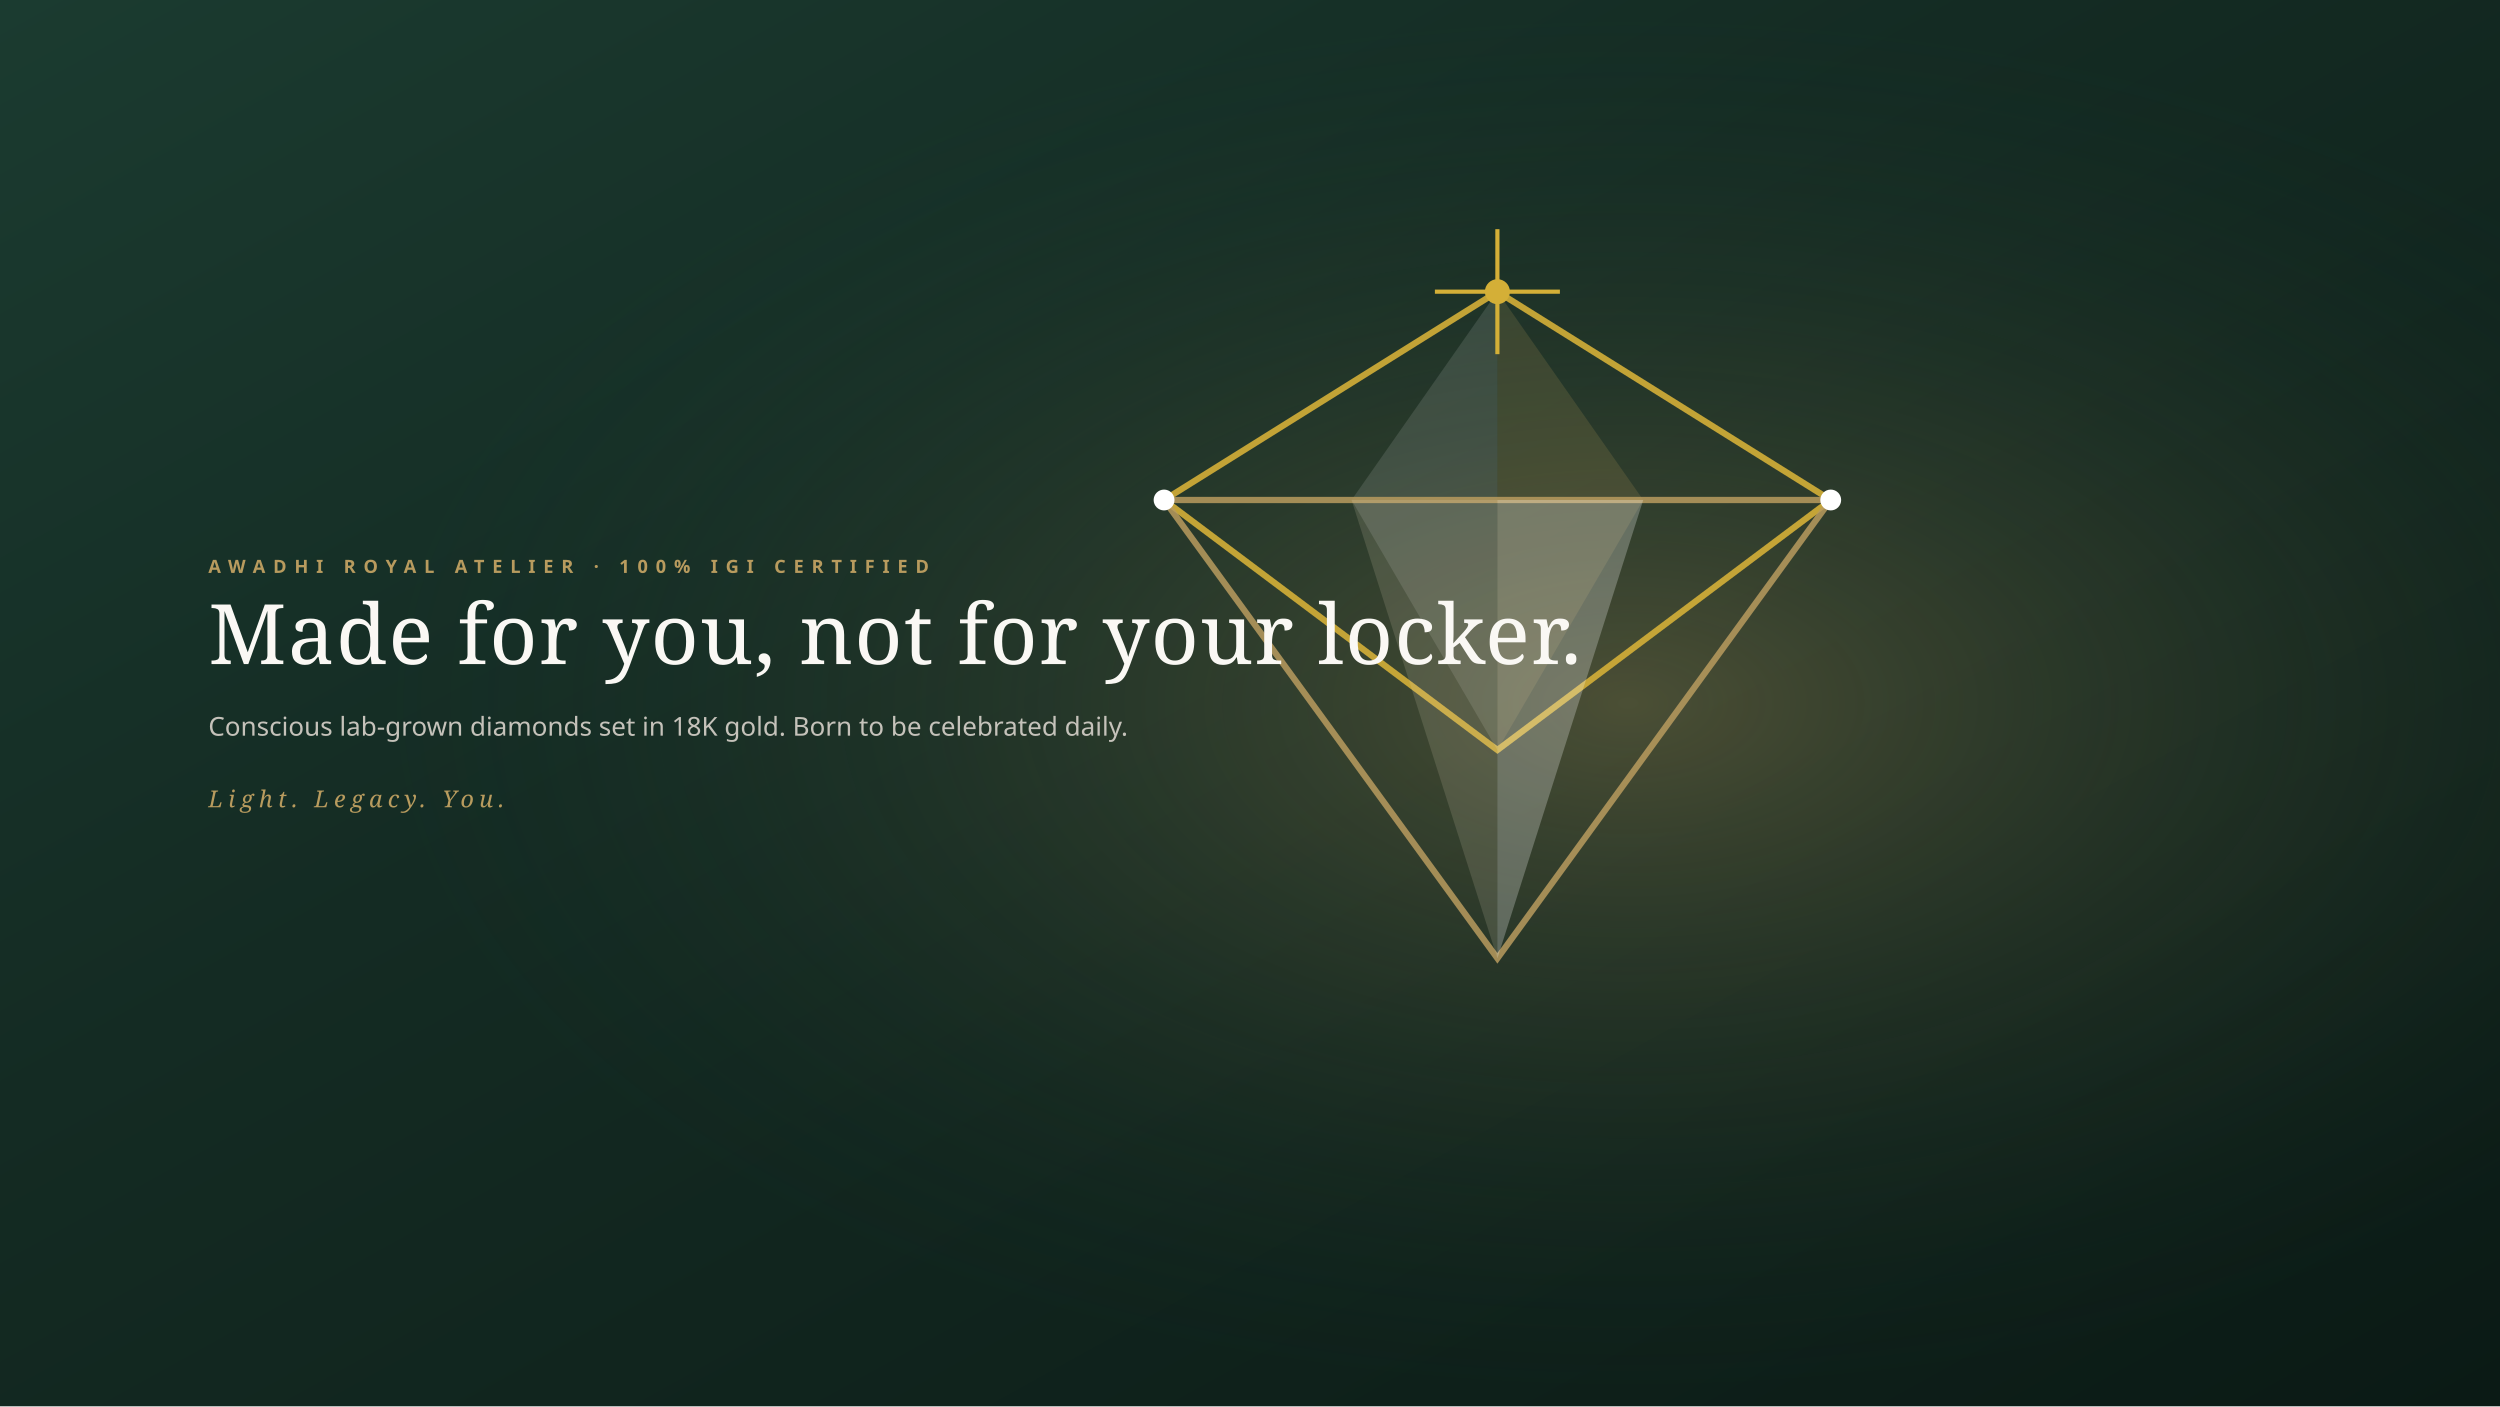
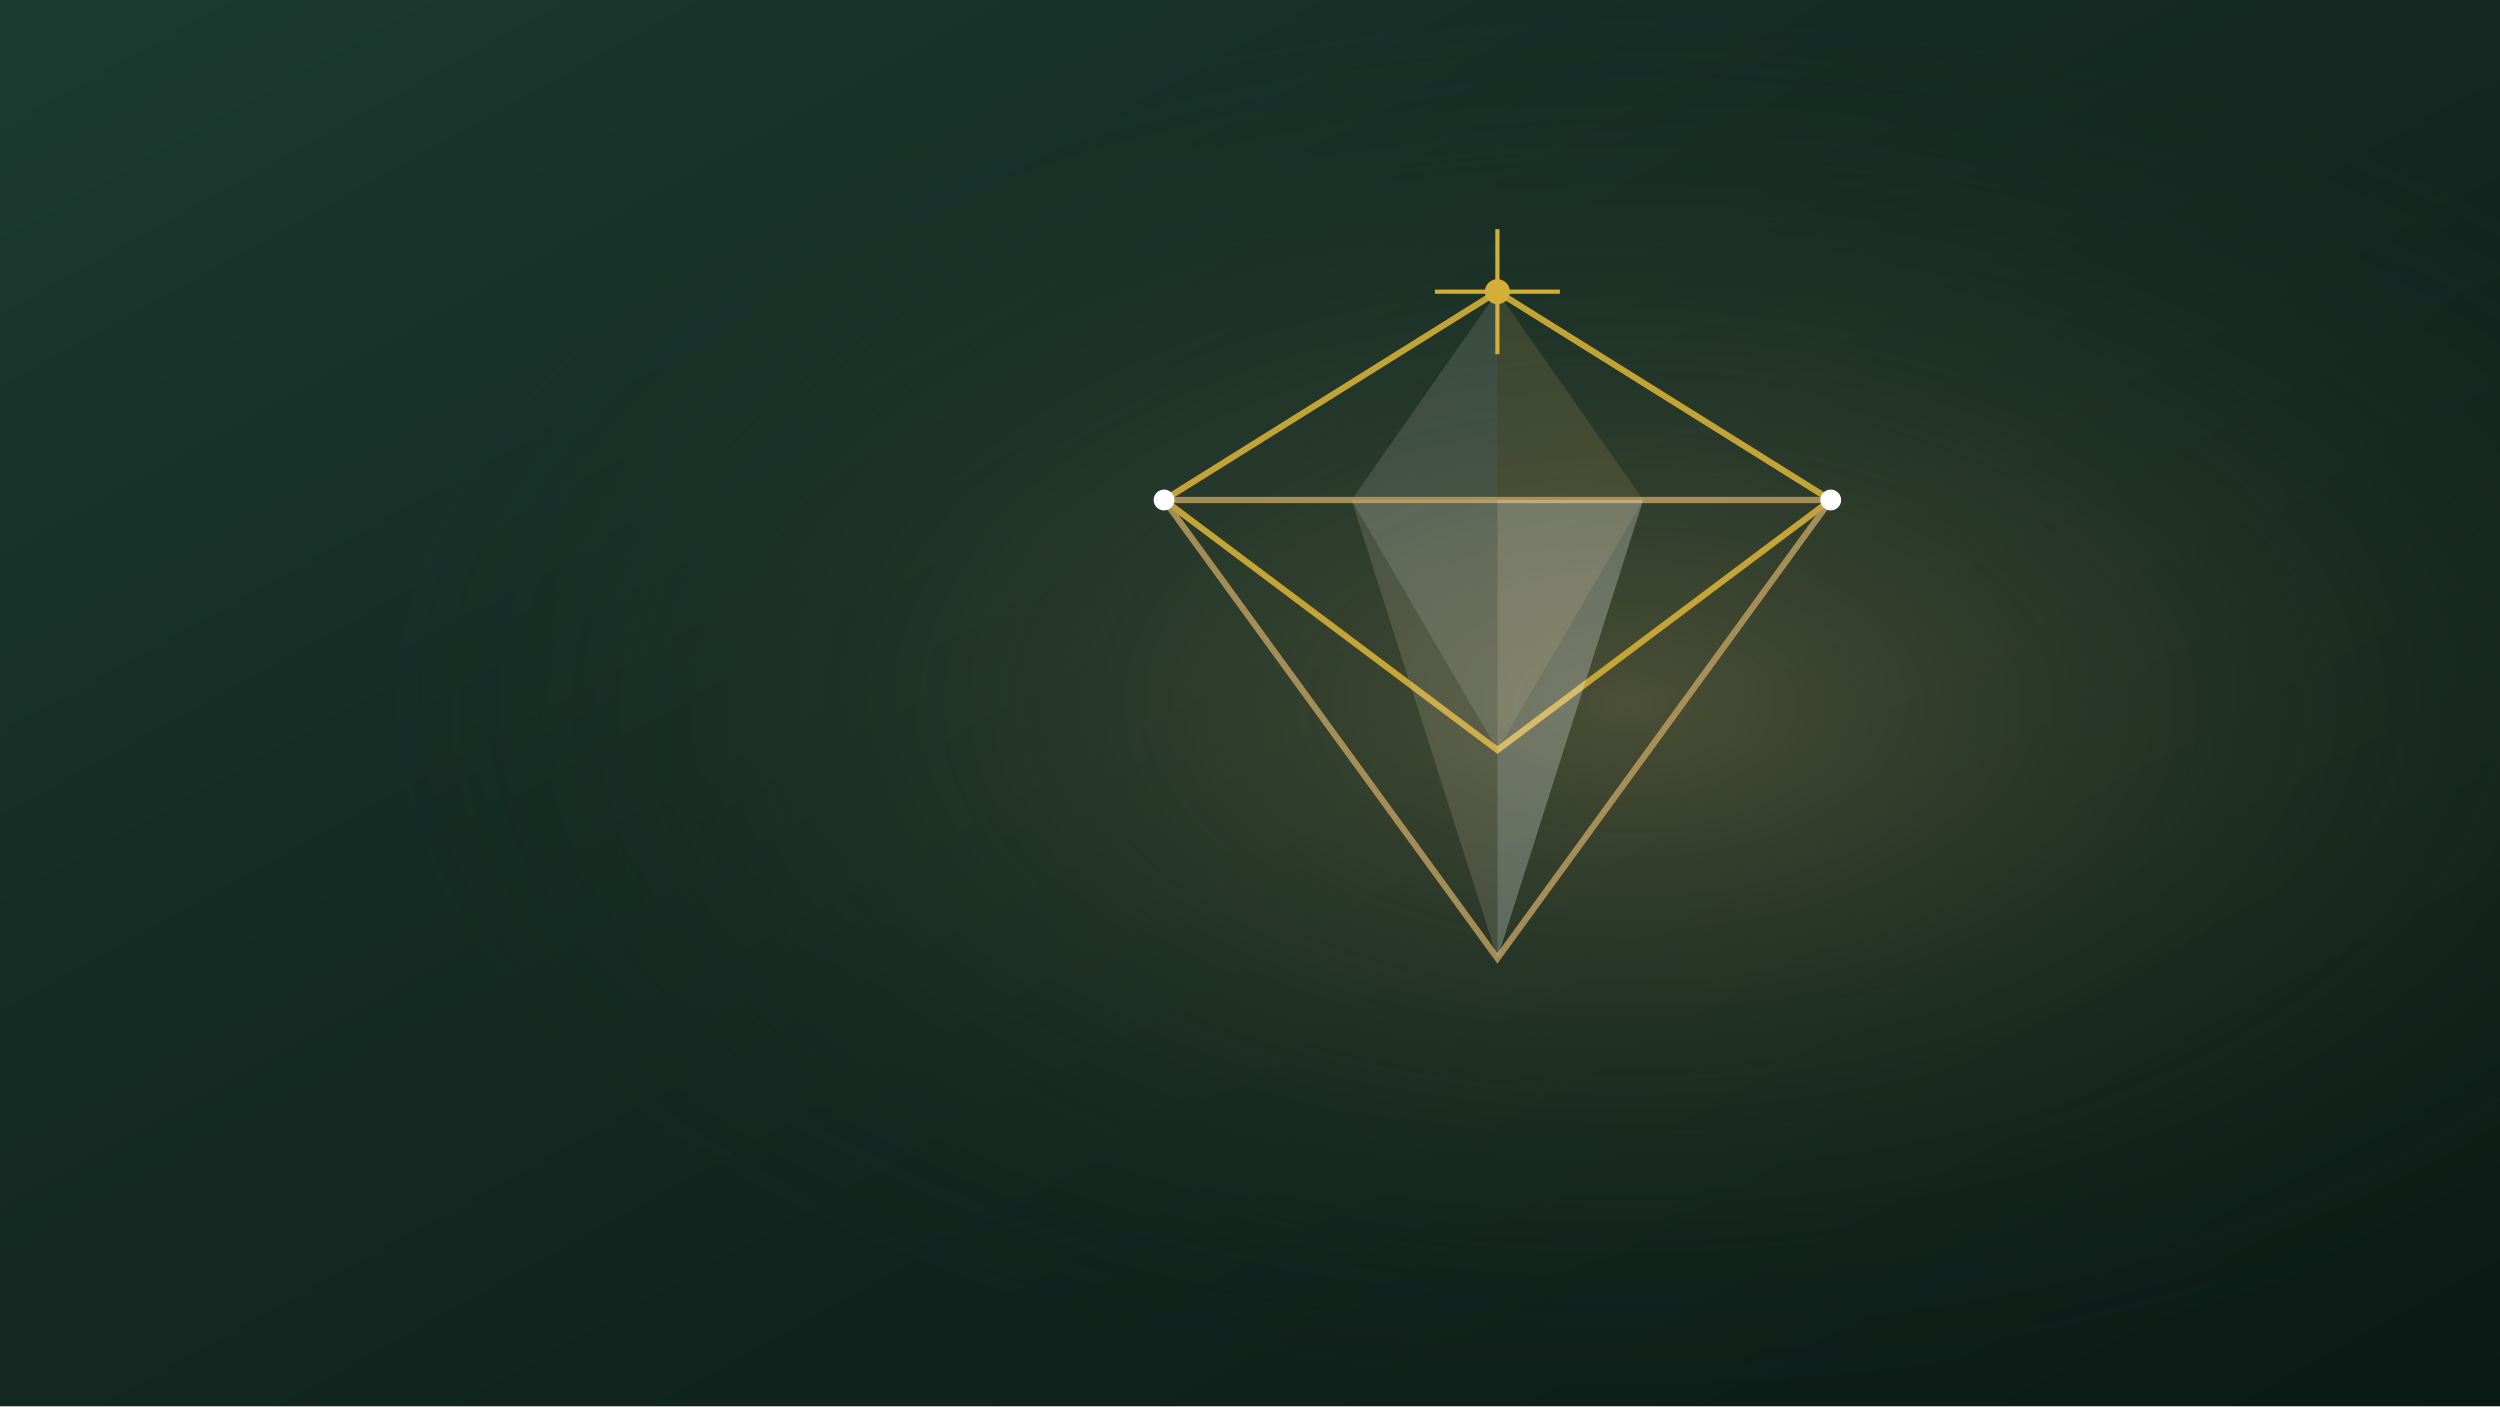
<svg xmlns="http://www.w3.org/2000/svg" viewBox="0 0 1920 1080" width="100%" height="100%">
  <defs>
    <linearGradient id="heroGrad" x1="0%" y1="0%" x2="100%" y2="100%">
      <stop offset="0%" stop-color="#1B3B30" />
      <stop offset="40%" stop-color="#142B23" />
      <stop offset="100%" stop-color="#0B1A15" />
    </linearGradient>
    <radialGradient id="glow" cx="65%" cy="50%" r="50%">
      <stop offset="0%" stop-color="#B89B5E" stop-opacity="0.35" />
      <stop offset="100%" stop-color="#1B3B30" stop-opacity="0" />
    </radialGradient>
  </defs>
  <rect width="1920" height="1080" fill="url(#heroGrad)" />
  <rect width="1920" height="1080" fill="url(#glow)" />
  <g transform="translate(1150, 480) scale(1.6)">
    <polygon points="0,-160 160,-60 0,60 -160,-60" fill="none" stroke="#D4AF37" stroke-width="3" opacity="0.9" />
    <polygon points="0,-160 0,60 -70,-60" fill="#FFFFFF" fill-opacity="0.12" />
    <polygon points="0,-160 0,60 70,-60" fill="#B89B5E" fill-opacity="0.18" />
    <polygon points="-160,-60 160,-60 0,160" fill="none" stroke="#B89B5E" stroke-width="3" opacity="0.85" />
    <polygon points="0,160 0,-60 -70,-60" fill="#EADFC7" fill-opacity="0.15" />
    <polygon points="0,160 0,-60 70,-60" fill="#FFFFFF" fill-opacity="0.25" />
    <circle cx="160" cy="-60" r="5" fill="#FFFFFF" />
    <circle cx="-160" cy="-60" r="5" fill="#FFFFFF" />
    <circle cx="0" cy="-160" r="6" fill="#D4AF37" />
    <line x1="0" y1="-190" x2="0" y2="-130" stroke="#D4AF37" stroke-width="2" />
    <line x1="-30" y1="-160" x2="30" y2="-160" stroke="#D4AF37" stroke-width="2" />
  </g>
-   <g transform="translate(160, 440)">
-     <text x="0" y="0" font-family="system-ui, sans-serif" font-size="14" fill="#B89B5E" font-weight="600" letter-spacing="6" text-transform="uppercase">
-       AWADHI ROYAL ATELIER · 100% IGI CERTIFIED
-     </text>
-     <text x="0" y="70" font-family="'Georgia', serif" font-size="64" fill="#FAF8F4" font-weight="300" letter-spacing="1">
-       Made for you, not for your locker.
-     </text>
-     <text x="0" y="125" font-family="system-ui, sans-serif" font-size="20" fill="#C5C2BA" font-weight="300" max-width="600">
-       Conscious lab-grown diamonds set in 18K gold. Born to be celebrated daily.
-     </text>
-     <text x="0" y="180" font-family="'Georgia', serif" font-size="18" fill="#B89B5E" font-style="italic" letter-spacing="4">
-       Light. Legacy. You.
-     </text>
-   </g>
</svg>
